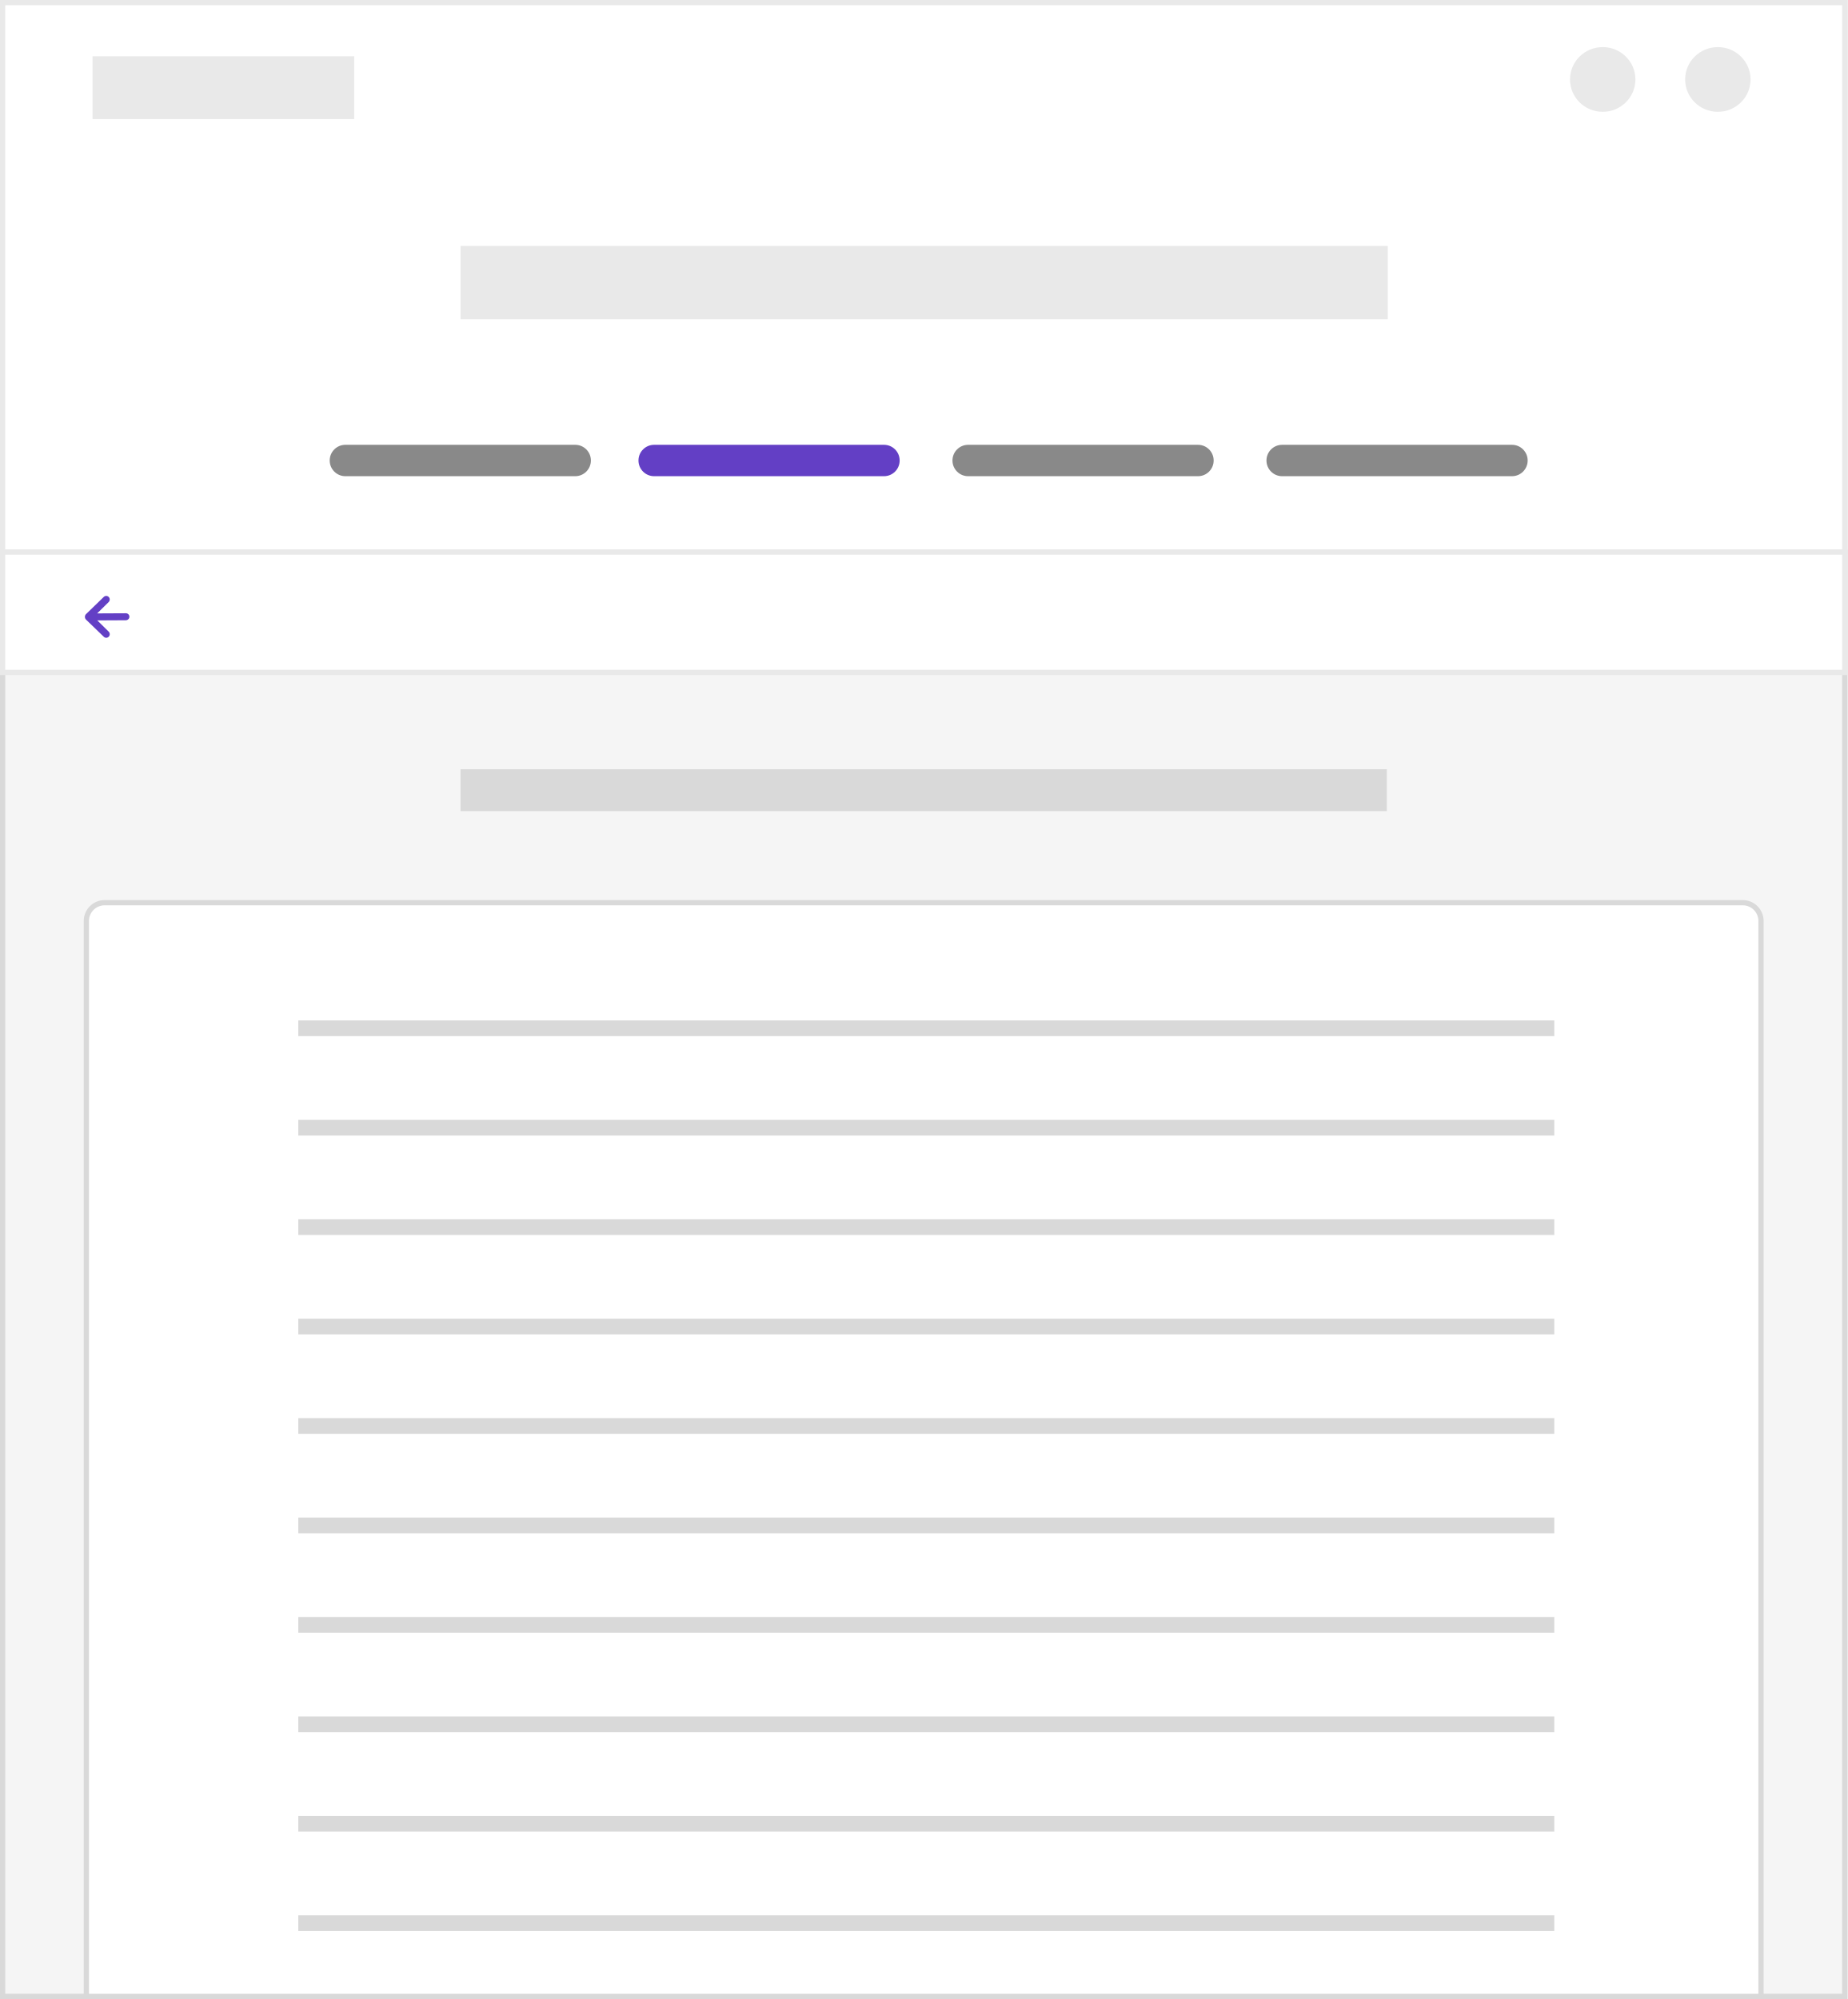
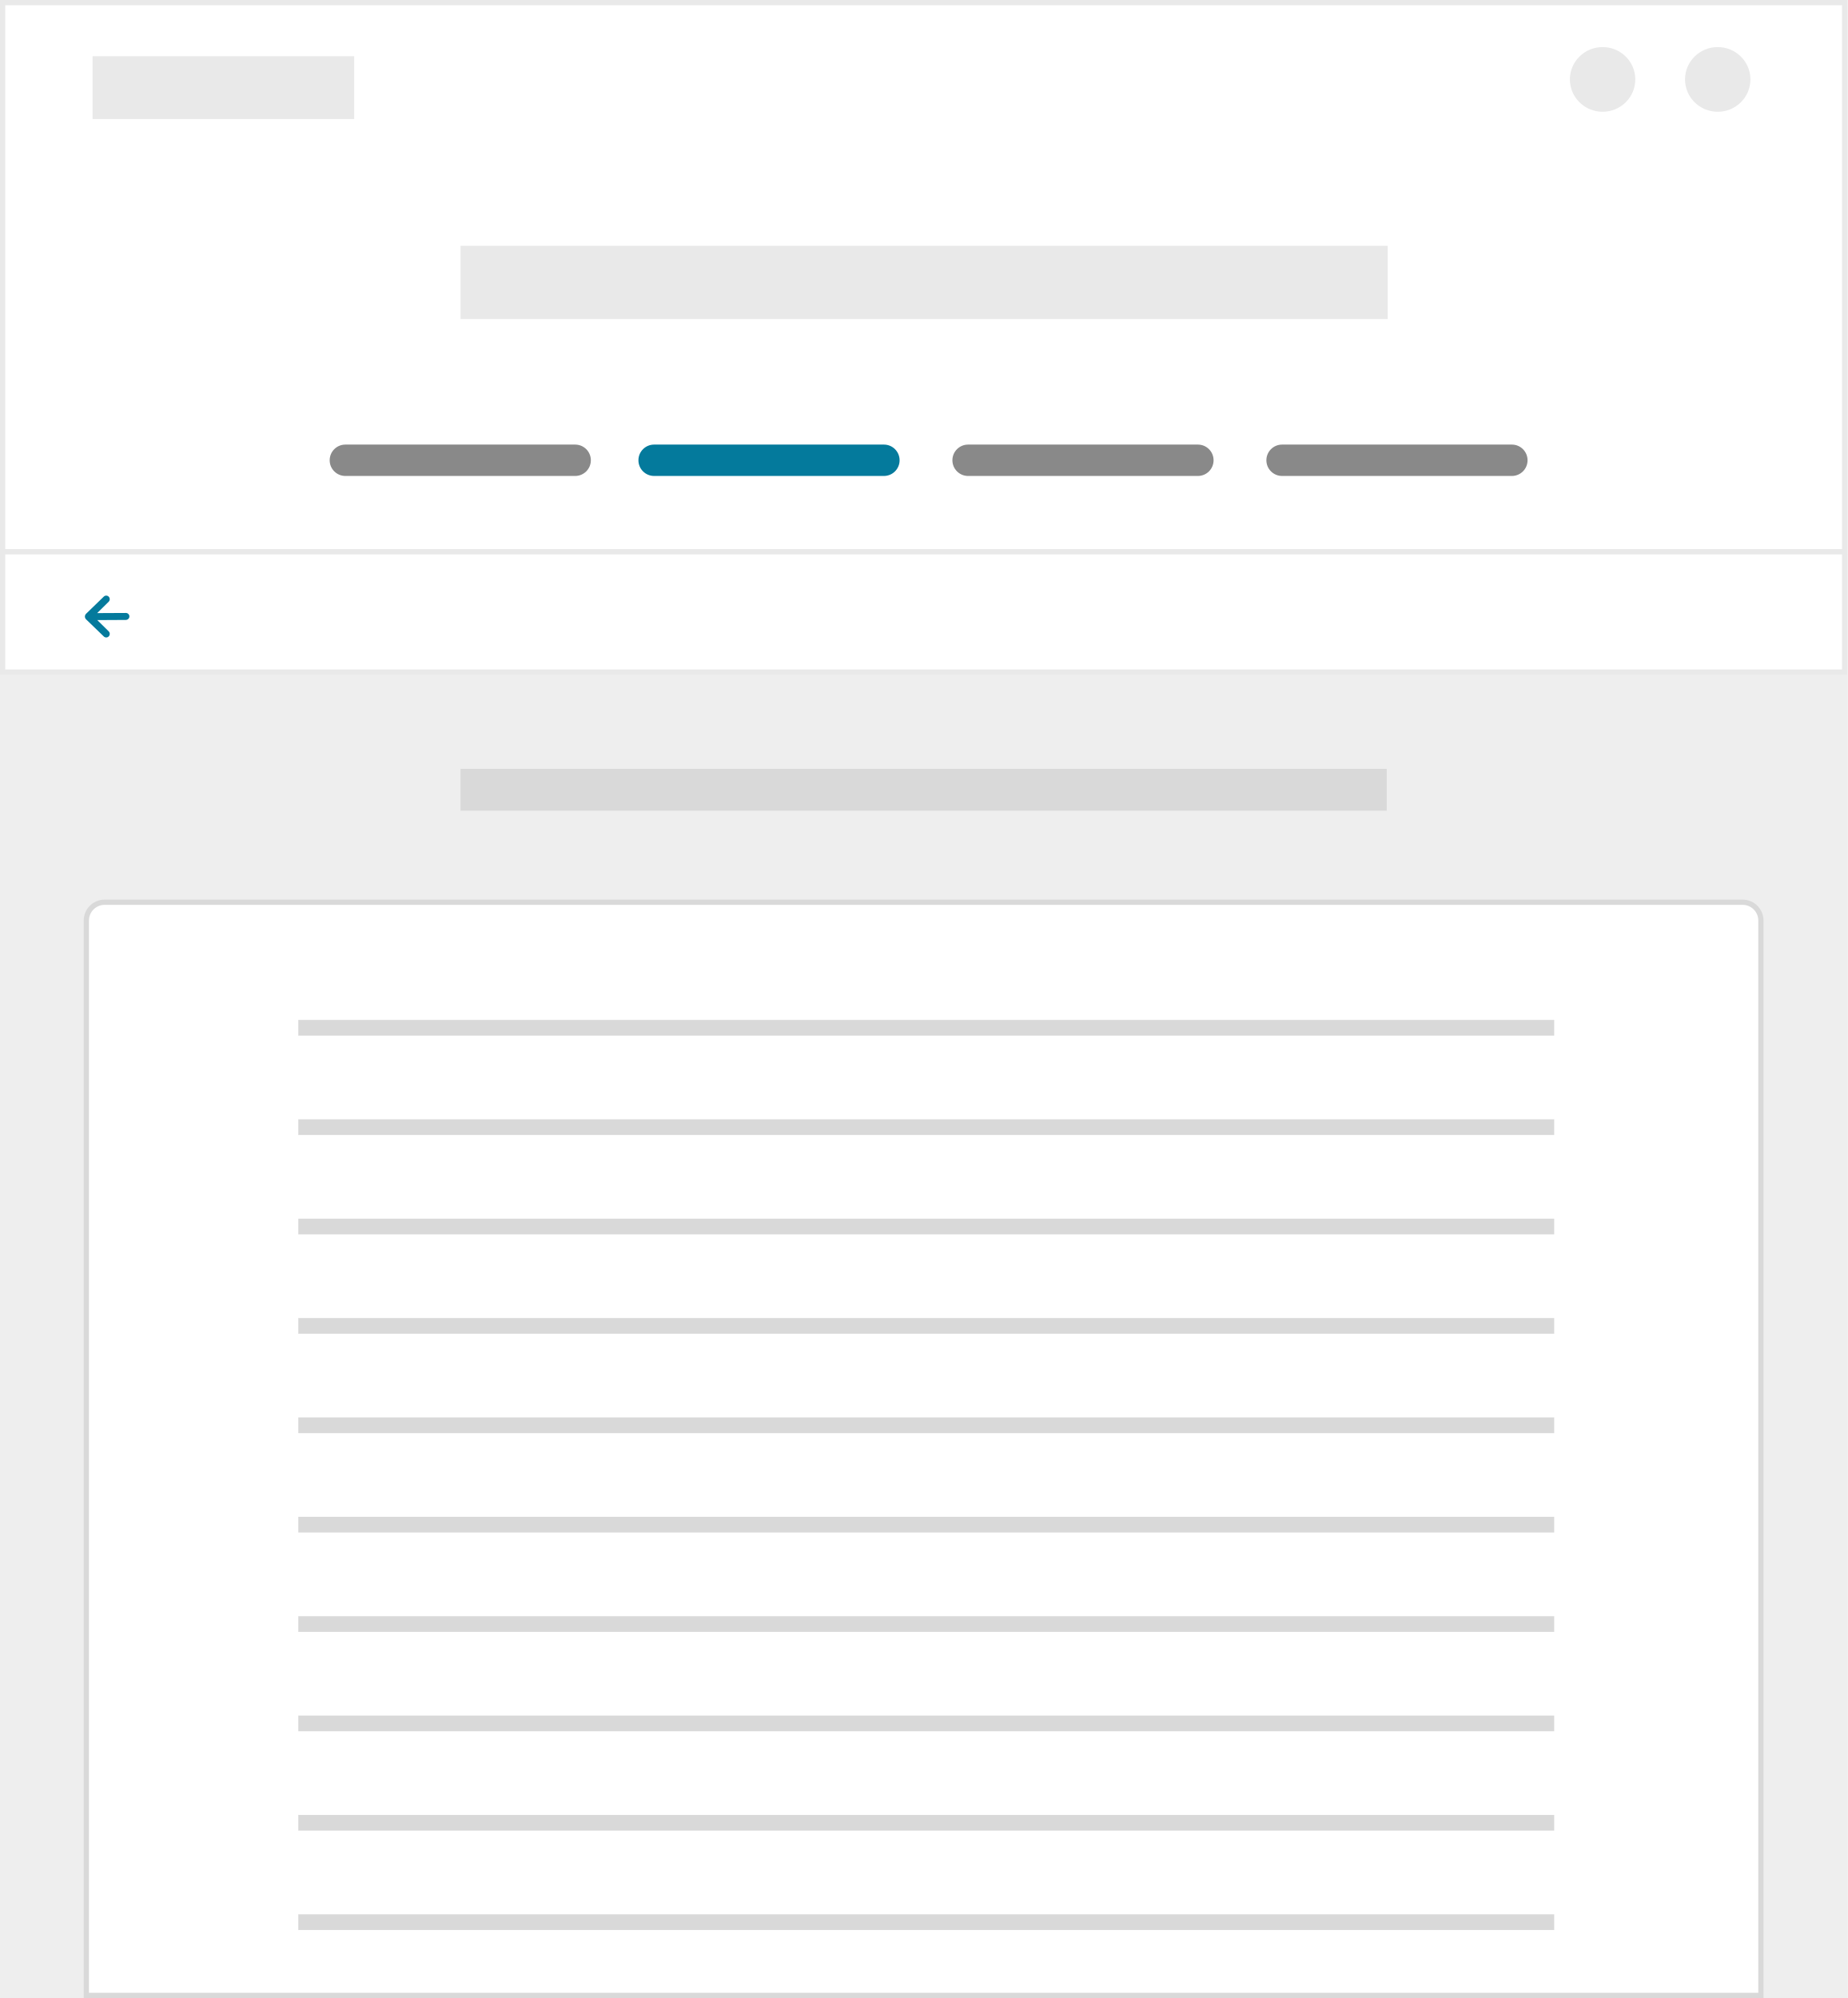
- <svg xmlns="http://www.w3.org/2000/svg" width="353" height="382" viewBox="0 0 353 382">
+ <svg xmlns="http://www.w3.org/2000/svg" width="318" height="344" viewBox="0 0 318 344">
  <g fill="none" fill-rule="evenodd">
-     <rect width="352" height="276" x=".5" y="105.5" fill="#F5F5F5" stroke="#D9D9D9" />
-     <rect width="352" height="105" x=".5" y=".5" fill="#FFF" stroke="#E9E9E9" />
-     <rect width="352" height="23" x=".5" y="105.5" fill="#FFF" stroke="#E9E9E9" />
-     <rect width="50" height="12" x="17.686" y="10.75" fill="#E9E9E9" />
-     <ellipse cx="328.25" cy="15.184" fill="#E9E9E9" rx="6.25" ry="6.184" />
-     <ellipse cx="306.25" cy="15.184" fill="#E9E9E9" rx="6.25" ry="6.184" />
-     <rect width="177.181" height="14" x="88" y="47" fill="#E9E9E9" />
-     <rect width="49.91" height="6" x="63" y="85" fill="#898989" rx="3" />
-     <rect width="49.91" height="6" x="122" y="85" fill="#633FC5" rx="3" />
-     <rect width="49.91" height="6" x="182" y="85" fill="#898989" rx="3" />
-     <rect width="49.91" height="6" x="242" y="85" fill="#898989" rx="3" />
-     <path fill="#633FC5" d="M19.718,119.683 L19.691,114.206 C19.688,113.826 19.986,113.52 20.356,113.523 C20.725,113.525 21.026,113.835 21.029,114.215 L21.056,119.657 L23.208,117.477 C23.475,117.213 23.908,117.213 24.175,117.477 C24.442,117.739 24.442,118.165 24.175,118.428 L20.92,121.797 C20.632,122.095 20.157,122.104 19.859,121.816 C19.853,121.81 19.848,121.804 19.842,121.798 L16.575,118.429 C16.308,118.166 16.308,117.74 16.575,117.478 C16.842,117.215 17.275,117.215 17.542,117.478 L19.718,119.683 Z" transform="rotate(90 20.375 117.875)" />
-     <rect width="177" height="8" x="88" y="147" fill="#D9D9D9" />
-     <g transform="translate(16 172)">
-       <path fill="#FFF" stroke="#D9D9D9" d="M0.5,209.5 L320.5,209.5 L320.5,4 C320.5,2.067 318.933,0.5 317,0.5 L4,0.5 C2.067,0.5 0.5,2.067 0.5,4 L0.5,209.5 Z" />
-       <g fill="#D9D9D9" transform="translate(41 23)">
-         <rect width="240" height="3" />
-         <rect width="240" height="3" y="76" />
-         <rect width="240" height="3" y="19" />
-         <rect width="240" height="3" y="95" />
-         <rect width="240" height="3" y="152" />
-         <rect width="240" height="3" y="38" />
-         <rect width="240" height="3" y="114" />
-         <rect width="240" height="3" y="171" />
-         <rect width="240" height="3" y="57" />
-         <rect width="240" height="3" y="133" />
+     <rect width="317.1" height="248.545" x=".45" y="95.005" fill="#EEE" stroke="#EEE" stroke-width=".9" />
+     <rect width="317.1" height="94.555" x=".45" y=".45" fill="#FFF" stroke="#E9E9E9" stroke-width=".9" />
+     <rect width="317.1" height="20.713" x=".45" y="95.005" fill="#FFF" stroke="#E9E9E9" stroke-width=".9" />
+     <rect width="45.042" height="10.806" x="15.932" y="9.681" fill="#E9E9E9" />
+     <ellipse cx="295.704" cy="13.674" fill="#E9E9E9" rx="5.63" ry="5.569" />
+     <ellipse cx="275.885" cy="13.674" fill="#E9E9E9" rx="5.63" ry="5.569" />
+     <rect width="159.614" height="12.607" x="79.275" y="42.325" fill="#E9E9E9" />
+     <rect width="44.961" height="5.403" x="56.754" y="76.545" fill="#898989" rx="2.702" />
+     <rect width="44.961" height="5.403" x="109.904" y="76.545" fill="#047A9C" rx="2.702" />
+     <rect width="44.961" height="5.403" x="163.955" y="76.545" fill="#898989" rx="2.702" />
+     <rect width="44.961" height="5.403" x="218.006" y="76.545" fill="#898989" rx="2.702" />
+     <path fill="#047A9C" d="M17.763,107.777 L17.739,102.844 C17.736,102.502 18.005,102.226 18.338,102.229 C18.67,102.231 18.941,102.51 18.943,102.852 L18.968,107.754 L20.907,105.79 C21.147,105.553 21.537,105.553 21.778,105.79 C22.018,106.027 22.018,106.41 21.778,106.647 L18.845,109.682 C18.586,109.95 18.159,109.957 17.891,109.698 C17.885,109.693 17.88,109.688 17.875,109.683 L14.932,106.648 C14.691,106.412 14.691,106.028 14.932,105.792 C15.172,105.554 15.562,105.554 15.803,105.792 L17.763,107.777 Z" transform="rotate(90 18.355 106.15)" />
+     <rect width="159.45" height="7.204" x="79.275" y="132.377" fill="#D9D9D9" />
+     <g transform="translate(14.414 154.89)">
+       <path fill="#FFF" stroke="#D9D9D9" stroke-width=".9" d="M0.45,188.66 L288.723,188.66 L288.723,3.6 C288.723,1.86 287.313,0.45 285.573,0.45 L3.6,0.45 C1.86,0.45 0.45,1.86 0.45,3.6 L0.45,188.66 Z" />
+       <g fill="#D9D9D9" transform="translate(36.935 20.712)">
+         <rect width="216.204" height="2.702" />
+         <rect width="216.204" height="2.702" y="68.44" />
+         <rect width="216.204" height="2.702" y="17.11" />
+         <rect width="216.204" height="2.702" y="85.55" />
+         <rect width="216.204" height="2.702" y="136.88" />
+         <rect width="216.204" height="2.702" y="34.22" />
+         <rect width="216.204" height="2.702" y="102.66" />
+         <rect width="216.204" height="2.702" y="153.99" />
+         <rect width="216.204" height="2.702" y="51.33" />
+         <rect width="216.204" height="2.702" y="119.77" />
      </g>
    </g>
  </g>
</svg>
